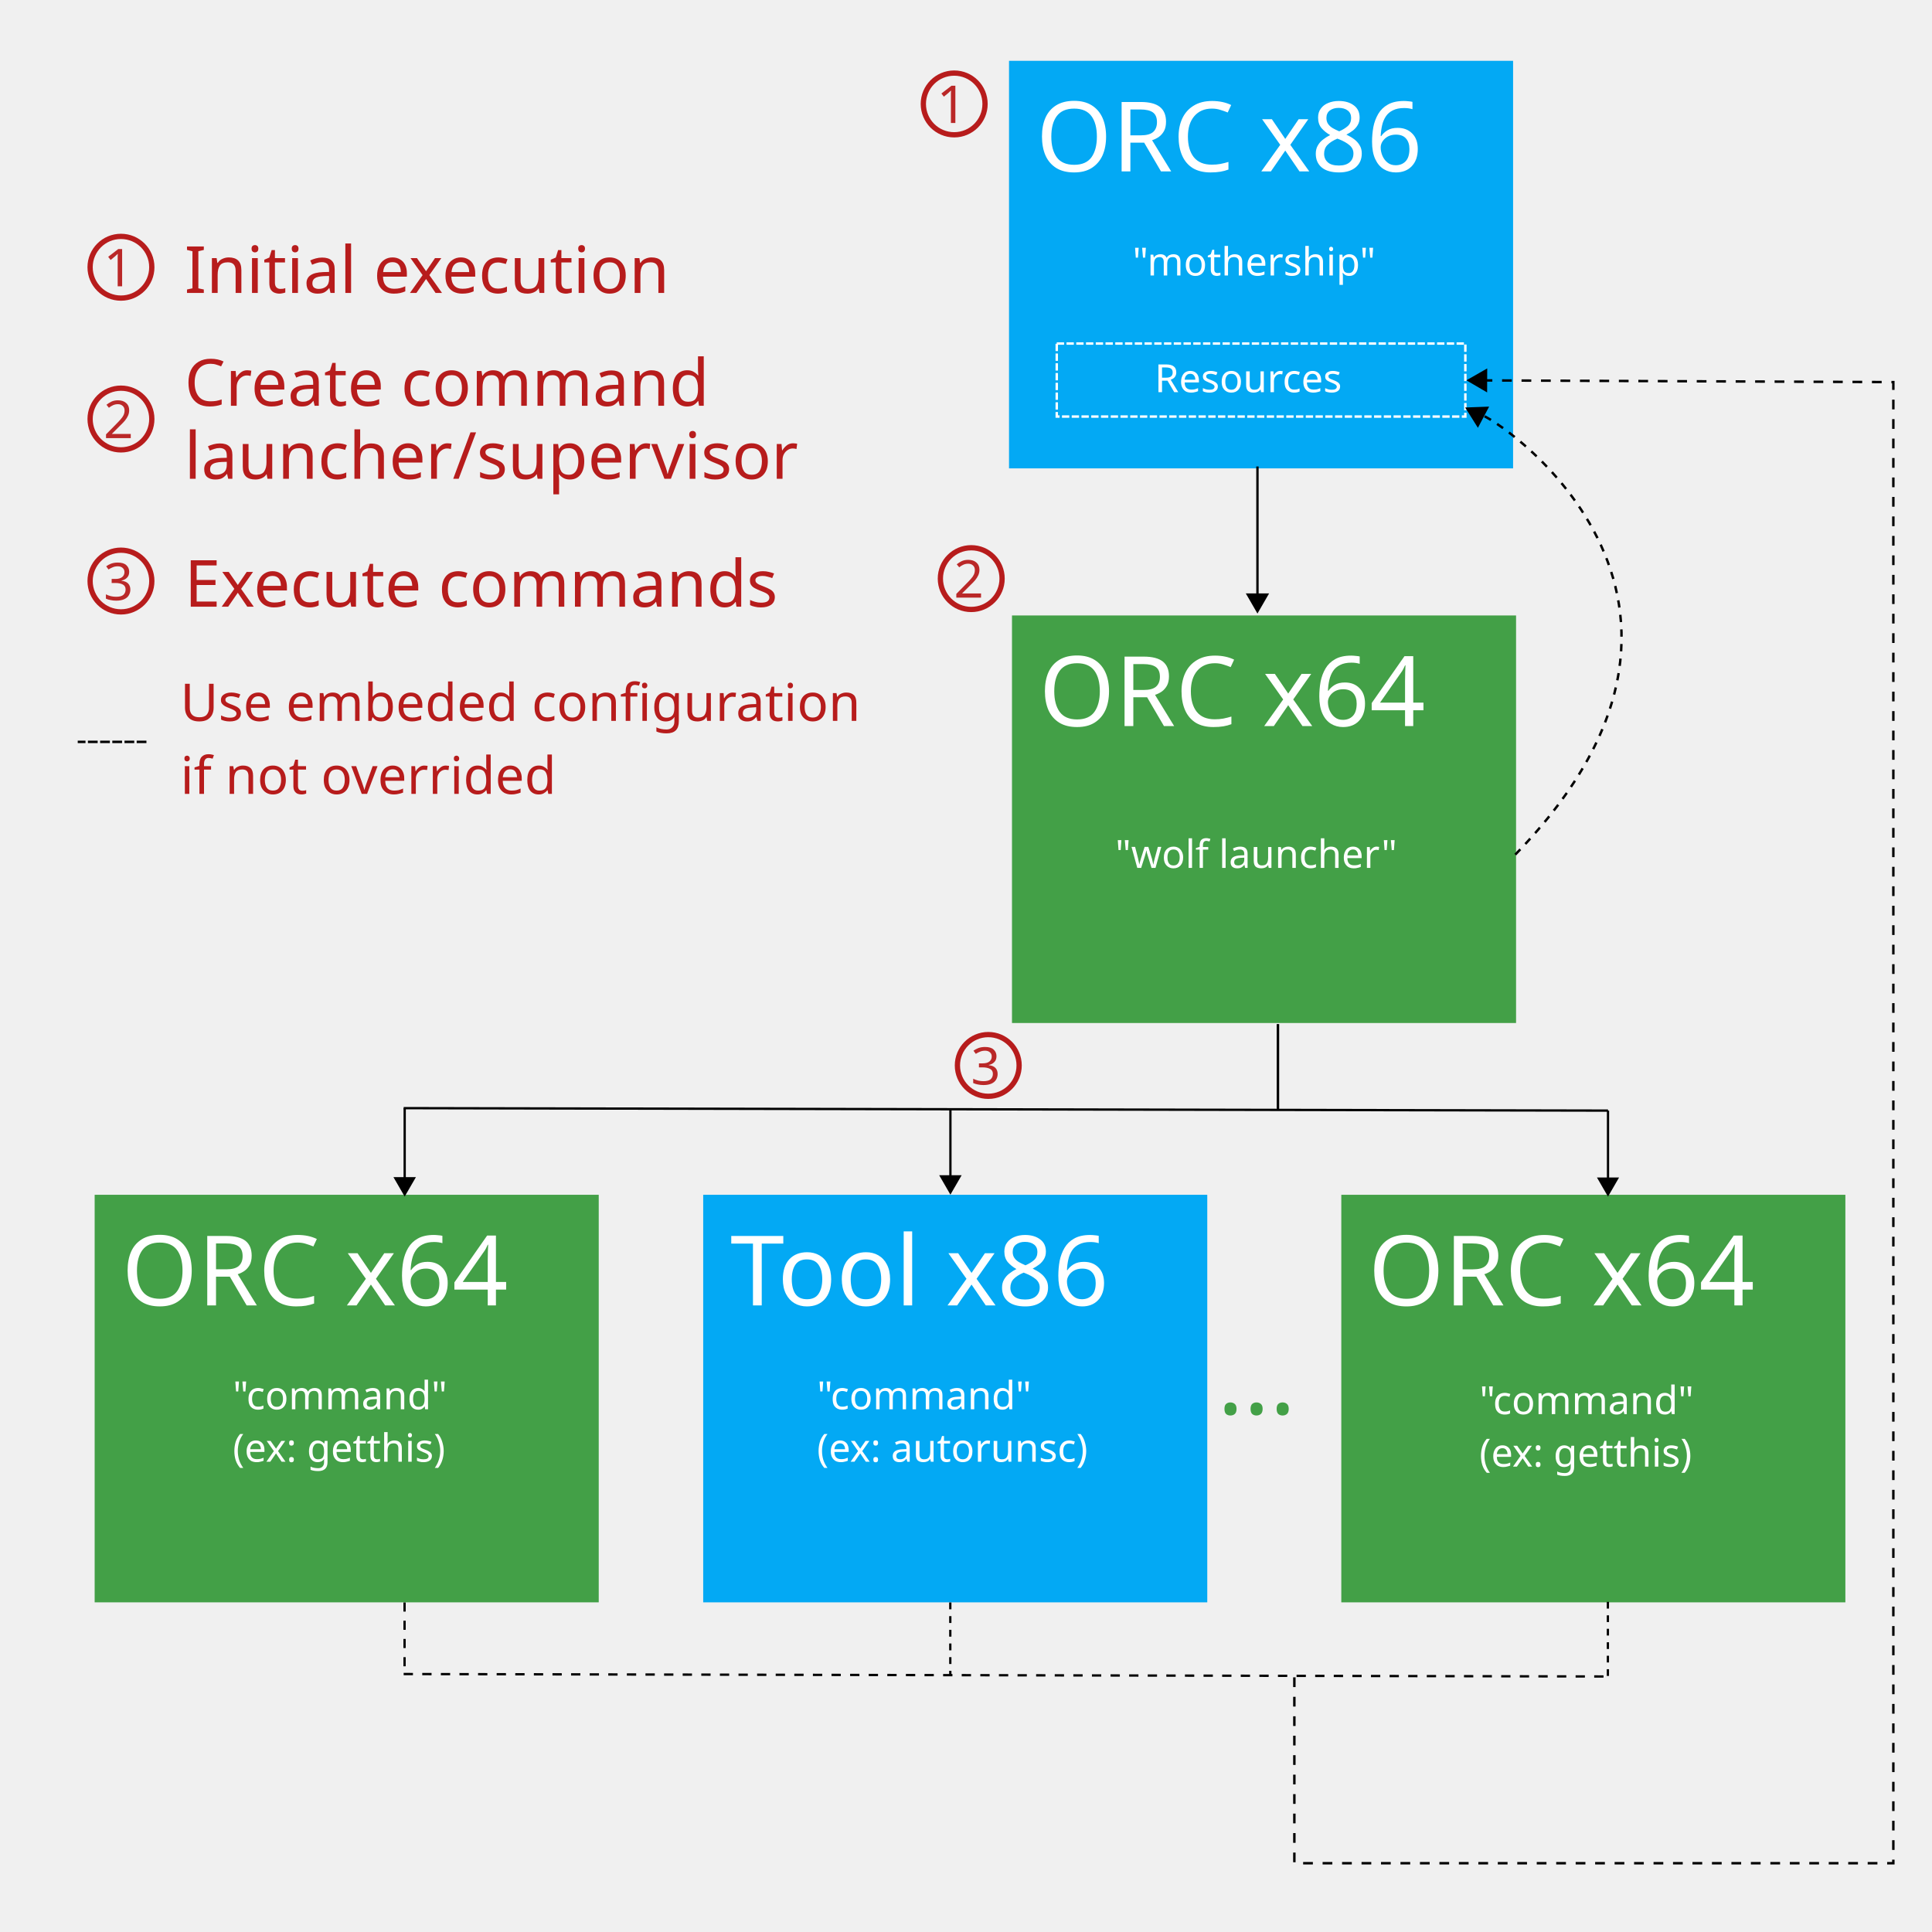
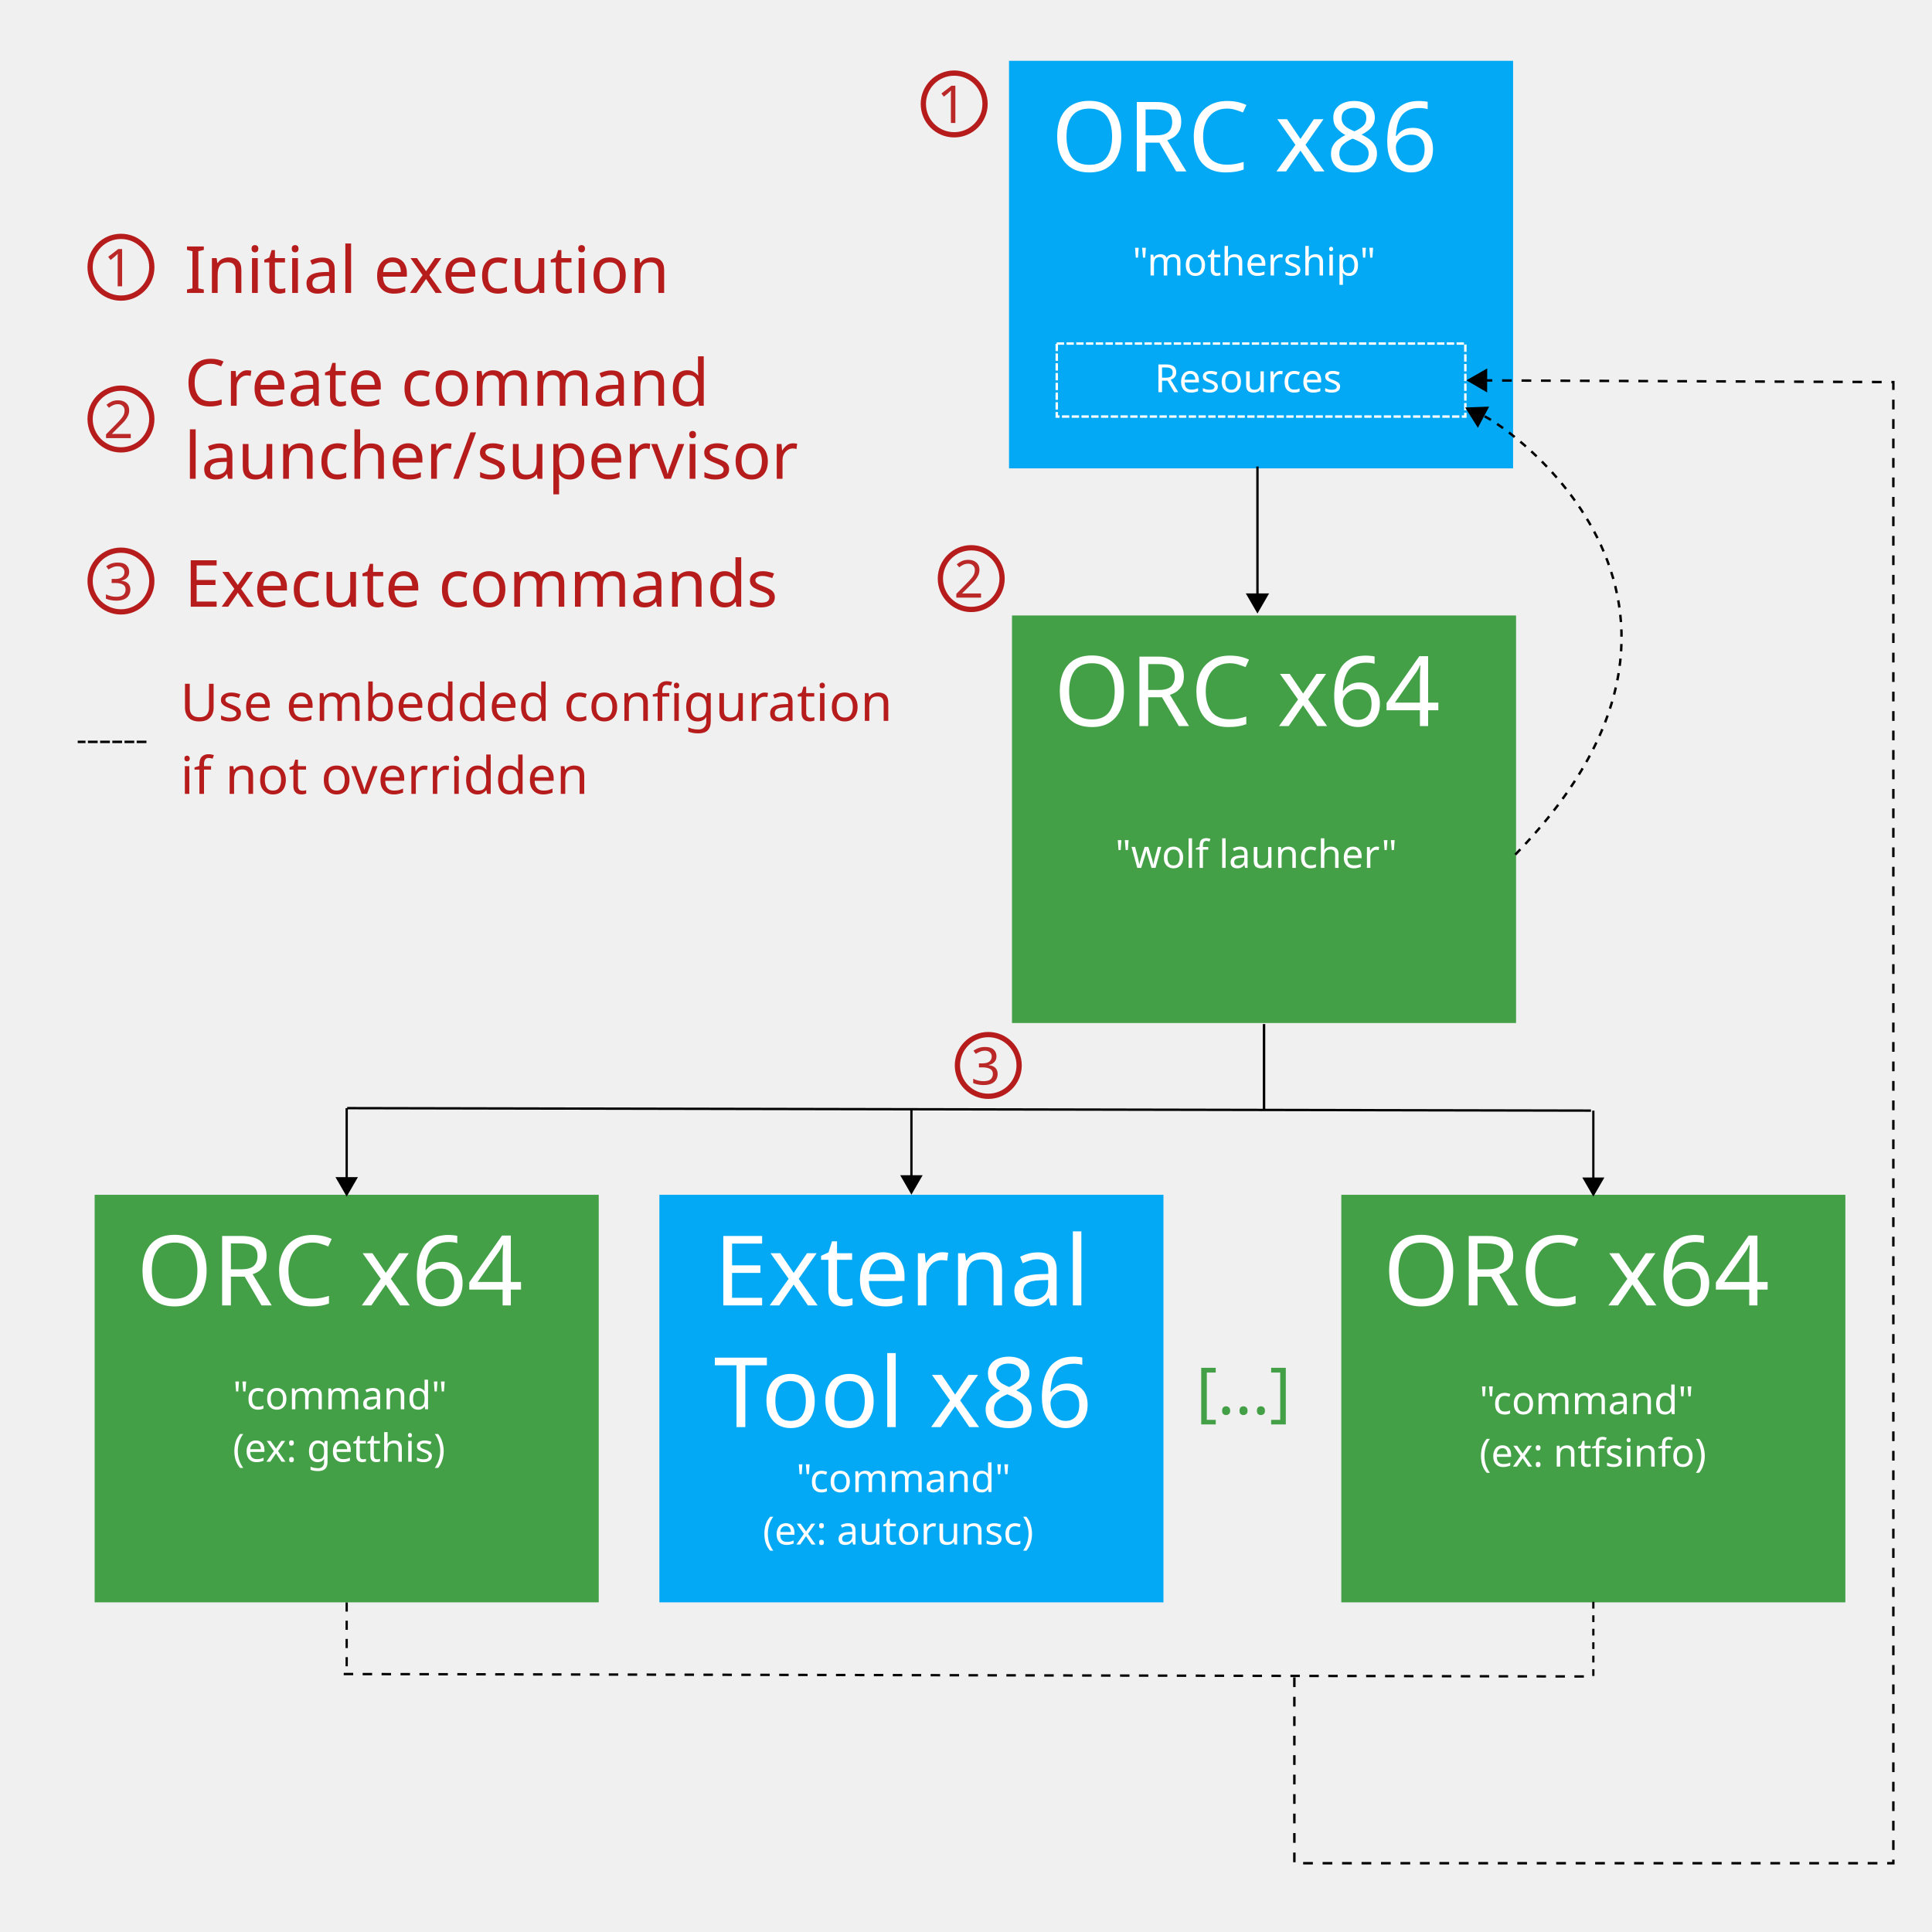
<svg xmlns="http://www.w3.org/2000/svg" xmlns:ns1="http://www.openswatchbook.org/uri/2009/osb" width="210mm" height="210mm" viewBox="0 0 210 210" version="1.1" id="svg8">
  <defs id="defs2">
    <marker style="overflow:visible" id="marker2170" refX="0" refY="0" orient="auto">
      <path transform="scale(0.8)" style="fill:#000000;fill-opacity:1;fill-rule:evenodd;stroke:#000000;stroke-width:1pt;stroke-opacity:1" d="M 5.77,0 -2.88,5 V -5 Z" id="path2168" />
    </marker>
    <marker orient="auto" refY="0" refX="0" id="marker2064" style="overflow:visible">
      <path id="path2062" d="M 5.77,0 -2.88,5 V -5 Z" style="fill:#000000;fill-opacity:1;fill-rule:evenodd;stroke:#000000;stroke-width:1pt;stroke-opacity:1" transform="scale(0.8)" />
    </marker>
    <marker style="overflow:visible" id="marker1934" refX="0" refY="0" orient="auto">
      <path transform="scale(0.8)" style="fill:#000000;fill-opacity:1;fill-rule:evenodd;stroke:#000000;stroke-width:1pt;stroke-opacity:1" d="M 5.77,0 -2.88,5 V -5 Z" id="path1932" />
    </marker>
    <marker orient="auto" refY="0" refX="0" id="marker5995" style="overflow:visible">
      <path id="path5993" d="M 5.77,0 -2.88,5 V -5 Z" style="fill:#000000;fill-opacity:1;fill-rule:evenodd;stroke:#000000;stroke-width:1pt;stroke-opacity:1" transform="scale(0.8)" />
    </marker>
    <marker style="overflow:visible" id="marker5535" refX="0" refY="0" orient="auto">
      <path transform="scale(0.8)" style="fill:#000000;fill-opacity:1;fill-rule:evenodd;stroke:#000000;stroke-width:1pt;stroke-opacity:1" d="M 5.77,0 -2.88,5 V -5 Z" id="path5533" />
    </marker>
    <marker orient="auto" refY="0" refX="0" id="TriangleOutL" style="overflow:visible">
      <path id="path5012" d="M 5.77,0 -2.88,5 V -5 Z" style="fill:#000000;fill-opacity:1;fill-rule:evenodd;stroke:#000000;stroke-width:1pt;stroke-opacity:1" transform="scale(0.8)" />
    </marker>
    <marker orient="auto" refY="0" refX="0" id="Arrow2Mend" style="overflow:visible">
      <path id="path4897" style="fill:#000000;fill-opacity:1;fill-rule:evenodd;stroke:#000000;stroke-width:0.625;stroke-linejoin:round;stroke-opacity:1" d="M 8.719,4.034 -2.207,0.016 8.719,-4.002 c -1.745,2.372 -1.735,5.617 -6e-7,8.035 z" transform="scale(-0.6)" />
    </marker>
    <linearGradient id="linearGradient4564" ns1:paint="solid">
      <stop style="stop-color:#000000;stop-opacity:1;" offset="0" id="stop4562" />
    </linearGradient>
    <marker orient="auto" refY="0" refX="0" id="TriangleOutL-1" style="overflow:visible">
      <path id="path5012-4" d="M 5.77,0 -2.88,5 V -5 Z" style="fill:#000000;fill-opacity:1;fill-rule:evenodd;stroke:#000000;stroke-width:1pt;stroke-opacity:1" transform="scale(0.8)" />
    </marker>
    <marker style="overflow:visible" id="marker5535-3" refX="0" refY="0" orient="auto">
      <path transform="scale(0.8)" style="fill:#000000;fill-opacity:1;fill-rule:evenodd;stroke:#000000;stroke-width:1pt;stroke-opacity:1" d="M 5.77,0 -2.88,5 V -5 Z" id="path5533-9" />
    </marker>
    <marker orient="auto" refY="0" refX="0" id="marker5995-9-7" style="overflow:visible">
      <path id="path5993-5-6" d="M 5.77,0 -2.88,5 V -5 Z" style="fill:#000000;fill-opacity:1;fill-rule:evenodd;stroke:#000000;stroke-width:1pt;stroke-opacity:1" transform="scale(0.8)" />
    </marker>
    <marker orient="auto" refY="0" refX="0" id="marker5995-9" style="overflow:visible">
      <path id="path5993-5" d="M 5.77,0 -2.88,5 V -5 Z" style="fill:#000000;fill-opacity:1;fill-rule:evenodd;stroke:#000000;stroke-width:1pt;stroke-opacity:1" transform="scale(0.8)" />
    </marker>
    <marker orient="auto" refY="0" refX="0" id="marker5995-0" style="overflow:visible">
      <path id="path5993-3" d="M 5.77,0 -2.88,5 V -5 Z" style="fill:#000000;fill-opacity:1;fill-rule:evenodd;stroke:#000000;stroke-width:1pt;stroke-opacity:1" transform="scale(0.8)" />
    </marker>
    <marker style="overflow:visible" id="marker5535-2" refX="0" refY="0" orient="auto">
      <path transform="scale(0.8)" style="fill:#000000;fill-opacity:1;fill-rule:evenodd;stroke:#000000;stroke-width:1pt;stroke-opacity:1" d="M 5.77,0 -2.88,5 V -5 Z" id="path5533-7" />
    </marker>
    <marker style="overflow:visible" id="marker5535-3-0" refX="0" refY="0" orient="auto">
      <path transform="scale(0.8)" style="fill:#000000;fill-opacity:1;fill-rule:evenodd;stroke:#000000;stroke-width:1pt;stroke-opacity:1" d="M 5.77,0 -2.88,5 V -5 Z" id="path5533-9-4" />
    </marker>
  </defs>
  <g id="layer1" transform="translate(0,-87)">
    <rect id="rect4534" width="54.79" height="44.299" x="109.676" y="93.611" style="fill:#03a9f4;fill-opacity:1;stroke:none;stroke-width:0.234;stroke-opacity:1" />
-     <text xml:space="preserve" style="font-style:normal;font-weight:normal;font-size:10.583px;line-height:1.25;font-family:sans-serif;letter-spacing:0px;word-spacing:0px;fill:#ffffff;fill-opacity:1;stroke:none;stroke-width:0.265" x="112.616" y="105.633" id="text4546">
-       <tspan x="112.616" y="105.633" style="fill:#ffffff;fill-opacity:1;stroke-width:0.265" id="tspan4570">ORC x86</tspan>
+     <text xml:space="preserve" style="font-style:normal;font-weight:normal;font-size:10.583px;line-height:1.25;font-family:sans-serif;letter-spacing:0px;word-spacing:0px;fill:#ffffff;fill-opacity:1;stroke:none;stroke-width:0.265" x="114.269" y="105.633" id="text4546">
+       <tspan x="114.269" y="105.633" style="fill:#ffffff;fill-opacity:1;stroke-width:0.265" id="tspan4570">ORC x86</tspan>
    </text>
    <flowRoot xml:space="preserve" id="flowRoot4584" style="font-style:normal;font-weight:normal;font-size:40px;line-height:1.25;font-family:sans-serif;letter-spacing:0px;word-spacing:0px;fill:#000000;fill-opacity:1;stroke:none">
      <flowRegion id="flowRegion4586">
        <rect id="rect4588" width="278.571" height="124.286" x="290" y="234.663" />
      </flowRegion>
      <flowPara id="flowPara4590" />
    </flowRoot>
    <g id="g169" transform="translate(0,86.25422)">
      <text id="text4594" y="43.378" x="125.511" style="font-style:normal;font-weight:normal;font-size:10.583px;line-height:1.25;font-family:sans-serif;letter-spacing:0px;word-spacing:0px;fill:#ffffff;fill-opacity:1;stroke:none;stroke-width:0.265" xml:space="preserve">
        <tspan style="font-size:4.233px;fill:#ffffff;stroke-width:0.265" y="43.378" x="125.511" id="tspan4592">Resources</tspan>
      </text>
      <rect y="38.086" x="114.865" height="7.938" width="44.412" id="rect4596" style="fill:none;fill-opacity:1;stroke:#ffffff;stroke-width:0.265;stroke-miterlimit:4;stroke-dasharray:0.795, 0.265;stroke-dashoffset:0;stroke-opacity:1" />
    </g>
    <text xml:space="preserve" style="font-style:normal;font-weight:normal;font-size:4.233px;line-height:1.25;font-family:sans-serif;letter-spacing:0px;word-spacing:0px;fill:#ffffff;fill-opacity:1;stroke:none;stroke-width:0.265;stroke-opacity:1" x="123.098" y="116.942" id="text4600">
      <tspan id="tspan4598" x="123.098" y="116.942" style="font-size:4.233px;fill:#ffffff;fill-opacity:1;stroke:none;stroke-width:0.265;stroke-opacity:1">"mothership"</tspan>
    </text>
    <rect id="rect4534-8" width="54.79" height="44.299" x="109.999" y="153.898" style="fill:#43a047;fill-opacity:1;stroke:none;stroke-width:0.234;stroke-opacity:1" />
-     <text xml:space="preserve" style="font-style:normal;font-weight:normal;font-size:10.583px;line-height:1.25;font-family:sans-serif;letter-spacing:0px;word-spacing:0px;fill:#ffffff;fill-opacity:1;stroke:none;stroke-width:0.265" x="112.939" y="165.92" id="text4546-2">
-       <tspan x="112.939" y="165.92" style="fill:#ffffff;fill-opacity:1;stroke-width:0.265" id="tspan4570-9">ORC x64</tspan>
+     <text xml:space="preserve" style="font-style:normal;font-weight:normal;font-size:10.583px;line-height:1.25;font-family:sans-serif;letter-spacing:0px;word-spacing:0px;fill:#ffffff;fill-opacity:1;stroke:none;stroke-width:0.265" x="114.556" y="165.92" id="text4546-2">
+       <tspan x="114.556" y="165.92" style="fill:#ffffff;fill-opacity:1;stroke-width:0.265" id="tspan4570-9">ORC x64</tspan>
    </text>
    <text xml:space="preserve" style="font-style:normal;font-weight:normal;font-size:4.233px;line-height:1.25;font-family:sans-serif;letter-spacing:0px;word-spacing:0px;fill:#ffffff;fill-opacity:1;stroke:none;stroke-width:0.265;stroke-opacity:1" x="121.218" y="181.338" id="text4600-9">
      <tspan id="tspan4598-4" x="121.218" y="181.338" style="font-size:4.233px;fill:#ffffff;fill-opacity:1;stroke:none;stroke-width:0.265;stroke-opacity:1">"wolf launcher"</tspan>
    </text>
    <g id="g1706">
      <rect style="fill:#43a047;fill-opacity:1;stroke:none;stroke-width:0.234;stroke-opacity:1" y="216.868" x="10.289" height="44.299" width="54.79" id="rect4534-8-4" />
-       <text id="text4546-2-2" y="228.89" x="13.229" style="font-style:normal;font-weight:normal;font-size:10.583px;line-height:1.25;font-family:sans-serif;letter-spacing:0px;word-spacing:0px;fill:#ffffff;fill-opacity:1;stroke:none;stroke-width:0.265" xml:space="preserve">
-         <tspan id="tspan4570-9-6" style="fill:#ffffff;fill-opacity:1;stroke-width:0.265" y="228.89" x="13.229">ORC x64</tspan>
+       <text id="text4546-2-2" y="228.89" x="14.846" style="font-style:normal;font-weight:normal;font-size:10.583px;line-height:1.25;font-family:sans-serif;letter-spacing:0px;word-spacing:0px;fill:#ffffff;fill-opacity:1;stroke:none;stroke-width:0.265" xml:space="preserve">
+         <tspan id="tspan4570-9-6" style="fill:#ffffff;fill-opacity:1;stroke-width:0.265" y="228.89" x="14.846">ORC x64</tspan>
      </text>
      <g id="g199" transform="translate(-14.2875,68.60273)">
        <text xml:space="preserve" style="font-style:normal;font-weight:normal;font-size:4.233px;line-height:1.25;font-family:sans-serif;letter-spacing:0px;word-spacing:0px;fill:#ffffff;fill-opacity:1;stroke:none;stroke-width:0.265;stroke-opacity:1" x="39.59" y="177.284" id="text4600-9-3">
          <tspan id="tspan4598-4-7" x="39.59" y="177.284" style="font-size:4.233px;fill:#ffffff;fill-opacity:1;stroke:none;stroke-width:0.265;stroke-opacity:1">(ex: getthis)</tspan>
        </text>
        <text xml:space="preserve" style="font-style:normal;font-weight:normal;font-size:4.233px;line-height:1.25;font-family:sans-serif;letter-spacing:0px;word-spacing:0px;fill:#ffffff;fill-opacity:1;stroke:none;stroke-width:0.265;stroke-opacity:1" x="39.59" y="171.576" id="text4600-9-3-3">
          <tspan id="tspan4598-4-7-8" x="39.59" y="171.576" style="font-size:4.233px;fill:#ffffff;fill-opacity:1;stroke:none;stroke-width:0.265;stroke-opacity:1">"command"</tspan>
        </text>
      </g>
    </g>
    <g id="g1766" transform="translate(-5.593856,-137.5833)">
      <text xml:space="preserve" style="font-style:normal;font-weight:normal;font-size:10.583px;line-height:0.75;font-family:sans-serif;letter-spacing:0px;word-spacing:0px;fill:#b71c1c;fill-opacity:1;stroke:none;stroke-width:0.265" x="25.203" y="302.94" id="text6057-0-0-7">
-         <tspan id="tspan6140-1-2" x="25.203" y="302.94" style="font-size:5.644px;line-height:0.75;fill:#b71c1c;fill-opacity:1;stroke-width:0.265">Use embeded configuration</tspan>
-         <tspan id="tspan1597" x="25.203" y="310.877" style="font-size:5.644px;line-height:0.75;fill:#b71c1c;fill-opacity:1;stroke-width:0.265">if not overrided</tspan>
-       </text>
-     </g>
-     <g transform="translate(69.32084,65.42772)" id="g4758-8">
+         <tspan id="tspan6140-1-2" x="25.203" y="302.94" style="font-size:5.644px;line-height:0.75;fill:#b71c1c;fill-opacity:1;stroke-width:0.265">Use embedded configuration</tspan>
+         <tspan id="tspan1597" x="25.203" y="310.877" style="font-size:5.644px;line-height:0.75;fill:#b71c1c;fill-opacity:1;stroke-width:0.265">if not overridden</tspan>
+       </text>
+     </g>
+     <g transform="translate(64.55834,65.42772)" id="g4758-8">
      <rect style="fill:#03a9f4;fill-opacity:1;stroke:none;stroke-width:0.234;stroke-opacity:1" y="151.441" x="7.114" height="44.299" width="54.79" id="rect4534-8-4-2" />
-       <text id="text4546-2-2-9" y="163.464" x="10.054" style="font-style:normal;font-weight:normal;font-size:10.583px;line-height:1.25;font-family:sans-serif;letter-spacing:0px;word-spacing:0px;fill:#ffffff;fill-opacity:1;stroke:none;stroke-width:0.265" xml:space="preserve">
-         <tspan id="tspan4570-9-6-0" style="fill:#ffffff;fill-opacity:1;stroke-width:0.265" y="163.464" x="10.054">Tool x86</tspan>
-       </text>
-       <g id="g193" transform="translate(-2.645833,3.175)">
+       <text id="text4546-2-2-9" y="163.464" x="13.033" style="font-style:normal;font-weight:normal;font-size:10.583px;line-height:1.25;font-family:sans-serif;letter-spacing:0px;word-spacing:0px;fill:#ffffff;fill-opacity:1;stroke:none;stroke-width:0.265" xml:space="preserve">
+         <tspan id="tspan4570-9-6-0" style="fill:#ffffff;fill-opacity:1;stroke-width:0.265" y="163.464" x="13.033">External</tspan>
+         <tspan style="fill:#ffffff;fill-opacity:1;stroke-width:0.265" y="176.693" x="13.033" id="tspan289">Tool x86</tspan>
+       </text>
+       <g id="g193" transform="translate(-3.773398,12.17084)">
        <text xml:space="preserve" style="font-style:normal;font-weight:normal;font-size:4.233px;line-height:1.25;font-family:sans-serif;letter-spacing:0px;word-spacing:0px;fill:#ffffff;fill-opacity:1;stroke:none;stroke-width:0.265;stroke-opacity:1" x="22.128" y="177.284" id="text4600-9-3-35">
          <tspan id="tspan4598-4-7-83" x="22.128" y="177.284" style="font-size:4.233px;fill:#ffffff;fill-opacity:1;stroke:none;stroke-width:0.265;stroke-opacity:1">(ex: autorunsc)</tspan>
        </text>
-         <text xml:space="preserve" style="font-style:normal;font-weight:normal;font-size:4.233px;line-height:1.25;font-family:sans-serif;letter-spacing:0px;word-spacing:0px;fill:#ffffff;fill-opacity:1;stroke:none;stroke-width:0.265;stroke-opacity:1" x="22.128" y="171.576" id="text4600-9-3-3-6">
-           <tspan id="tspan4598-4-7-8-7" x="22.128" y="171.576" style="font-size:4.233px;fill:#ffffff;fill-opacity:1;stroke:none;stroke-width:0.265;stroke-opacity:1">"command"</tspan>
+         <text xml:space="preserve" style="font-style:normal;font-weight:normal;font-size:4.233px;line-height:1.25;font-family:sans-serif;letter-spacing:0px;word-spacing:0px;fill:#ffffff;fill-opacity:1;stroke:none;stroke-width:0.265;stroke-opacity:1" x="25.762" y="171.576" id="text4600-9-3-3-6">
+           <tspan id="tspan4598-4-7-8-7" x="25.762" y="171.576" style="font-size:4.233px;fill:#ffffff;fill-opacity:1;stroke:none;stroke-width:0.265;stroke-opacity:1">"command"</tspan>
        </text>
      </g>
    </g>
    <g transform="translate(121.217,65.42772)" id="g4758-8-7">
      <rect style="fill:#43a047;fill-opacity:1;stroke:none;stroke-width:0.234;stroke-opacity:1" y="151.441" x="24.577" height="44.299" width="54.79" id="rect4534-8-4-2-7" />
-       <text id="text4546-2-2-9-9" y="163.464" x="27.517" style="font-style:normal;font-weight:normal;font-size:10.583px;line-height:1.25;font-family:sans-serif;letter-spacing:0px;word-spacing:0px;fill:#ffffff;fill-opacity:1;stroke:none;stroke-width:0.265" xml:space="preserve">
-         <tspan id="tspan4570-9-6-0-1" style="fill:#ffffff;fill-opacity:1;stroke-width:0.265" y="163.464" x="27.517">ORC x64</tspan>
+       <text id="text4546-2-2-9-9" y="163.464" x="29.133" style="font-style:normal;font-weight:normal;font-size:10.583px;line-height:1.25;font-family:sans-serif;letter-spacing:0px;word-spacing:0px;fill:#ffffff;fill-opacity:1;stroke:none;stroke-width:0.265" xml:space="preserve">
+         <tspan id="tspan4570-9-6-0-1" style="fill:#ffffff;fill-opacity:1;stroke-width:0.265" y="163.464" x="29.133">ORC x64</tspan>
      </text>
      <g id="g187" transform="translate(0,3.704167)">
        <text xml:space="preserve" style="font-style:normal;font-weight:normal;font-size:4.233px;line-height:1.25;font-family:sans-serif;letter-spacing:0px;word-spacing:0px;fill:#ffffff;fill-opacity:1;stroke:none;stroke-width:0.265;stroke-opacity:1" x="39.59" y="177.284" id="text4600-9-3-35-4">
-           <tspan id="tspan4598-4-7-83-7" x="39.59" y="177.284" style="font-size:4.233px;fill:#ffffff;fill-opacity:1;stroke:none;stroke-width:0.265;stroke-opacity:1">(ex: getthis)</tspan>
+           <tspan id="tspan4598-4-7-83-7" x="39.59" y="177.284" style="font-size:4.233px;fill:#ffffff;fill-opacity:1;stroke:none;stroke-width:0.265;stroke-opacity:1">(ex: ntfsinfo)</tspan>
        </text>
        <text xml:space="preserve" style="font-style:normal;font-weight:normal;font-size:4.233px;line-height:1.25;font-family:sans-serif;letter-spacing:0px;word-spacing:0px;fill:#ffffff;fill-opacity:1;stroke:none;stroke-width:0.265;stroke-opacity:1" x="39.59" y="171.576" id="text4600-9-3-3-6-1">
          <tspan id="tspan4598-4-7-8-7-7" x="39.59" y="171.576" style="font-size:4.233px;fill:#ffffff;fill-opacity:1;stroke:none;stroke-width:0.265;stroke-opacity:1">"command"</tspan>
        </text>
      </g>
    </g>
-     <text xml:space="preserve" style="font-style:normal;font-weight:normal;font-size:10.583px;line-height:1.25;font-family:sans-serif;letter-spacing:0px;word-spacing:0px;fill:#43a047;fill-opacity:1;stroke:none;stroke-width:0.265" x="132.329" y="240.718" id="text4852">
-       <tspan id="tspan4850" x="132.329" y="240.718" style="fill:#43a047;fill-opacity:1;stroke-width:0.265">...</tspan>
+     <text xml:space="preserve" style="font-style:normal;font-variant:normal;font-weight:normal;font-stretch:normal;font-size:7.056px;line-height:1.25;font-family:sans-serif;-inkscape-font-specification:'sans-serif, Normal';font-variant-ligatures:normal;font-variant-caps:normal;font-variant-numeric:normal;font-feature-settings:normal;text-align:start;letter-spacing:0px;word-spacing:0px;writing-mode:lr-tb;text-anchor:start;fill:#43a047;fill-opacity:1;stroke:none;stroke-width:0.265" x="130.004" y="240.718" id="text4852">
+       <tspan id="tspan4850" x="130.004" y="240.718" style="font-style:normal;font-variant:normal;font-weight:normal;font-stretch:normal;font-size:7.056px;font-family:sans-serif;-inkscape-font-specification:'sans-serif, Normal';font-variant-ligatures:normal;font-variant-caps:normal;font-variant-numeric:normal;font-feature-settings:normal;text-align:start;writing-mode:lr-tb;text-anchor:start;fill:#43a047;fill-opacity:1;stroke-width:0.265">[...]</tspan>
    </text>
    <path style="fill:none;stroke:#000000;stroke-width:0.257;stroke-linecap:butt;stroke-linejoin:miter;stroke-miterlimit:4;stroke-dasharray:none;stroke-opacity:1;marker-end:url(#TriangleOutL)" d="m 136.68,137.704 v 14.527" id="path4868" />
-     <path style="fill:none;stroke:#000000;stroke-width:0.253px;stroke-linecap:butt;stroke-linejoin:miter;stroke-opacity:1" d="m 43.875,207.451 130.908,0.267 v 0" id="path5517" />
-     <path style="fill:none;stroke:#000000;stroke-width:0.248px;stroke-linecap:butt;stroke-linejoin:miter;stroke-opacity:1;marker-end:url(#marker5535)" d="m 43.987,207.45 c 0,8.203 0,8.203 0,8.203" id="path5519" />
-     <path style="fill:none;stroke:#000000;stroke-width:0.244px;stroke-linecap:butt;stroke-linejoin:miter;stroke-opacity:1;marker-end:url(#marker5535-3)" d="m 174.783,207.718 c 0,7.964 0,7.964 0,7.964" id="path5519-8" />
+     <path style="fill:none;stroke:#000000;stroke-width:0.257px;stroke-linecap:butt;stroke-linejoin:miter;stroke-opacity:1" d="m 37.736,207.451 135.195,0.267 v 0" id="path5517" />
+     <path style="fill:none;stroke:#000000;stroke-width:0.248px;stroke-linecap:butt;stroke-linejoin:miter;stroke-opacity:1;marker-end:url(#marker5535)" d="m 37.684,207.45 c 0,8.203 0,8.203 0,8.203" id="path5519" />
+     <path style="fill:none;stroke:#000000;stroke-width:0.244px;stroke-linecap:butt;stroke-linejoin:miter;stroke-opacity:1;marker-end:url(#marker5535-3)" d="m 173.189,207.718 c 0,7.964 0,7.964 0,7.964" id="path5519-8" />
    <text xml:space="preserve" style="font-style:normal;font-weight:normal;font-size:10.583px;line-height:1.25;font-family:sans-serif;letter-spacing:0px;word-spacing:0px;fill:#000000;fill-opacity:1;stroke:none;stroke-width:0.265" x="25.391" y="37.481" id="text6047">
      <tspan id="tspan6045" x="25.391" y="47.137" style="stroke-width:0.265" />
    </text>
    <g id="g6222" transform="translate(-112.7562,53.86277)">
      <circle r="3.354" cy="78.683" cx="125.904" id="path6049-4" style="fill:none;fill-opacity:1;stroke:#b71c1c;stroke-width:0.572;stroke-miterlimit:4;stroke-dasharray:none;stroke-dashoffset:0;stroke-opacity:1" />
      <text id="text6053-4" y="80.754" x="124.016" style="font-style:normal;font-weight:normal;font-size:3.896px;line-height:1.25;font-family:sans-serif;letter-spacing:0px;word-spacing:0px;fill:#b71c1c;fill-opacity:0.941;stroke:none;stroke-width:0.133;stroke-miterlimit:4;stroke-dasharray:none;stroke-opacity:1" xml:space="preserve">
        <tspan style="font-size:5.677px;line-height:1.25;fill:#b71c1c;fill-opacity:0.941;stroke:none;stroke-width:0.133;stroke-miterlimit:4;stroke-dasharray:none;stroke-opacity:1" y="80.754" x="124.016" id="tspan6051-2">2</tspan>
      </text>
      <text id="text6057-0" y="77.241" x="130.97" style="font-style:normal;font-weight:normal;font-size:10.583px;line-height:0.75;font-family:sans-serif;letter-spacing:0px;word-spacing:0px;fill:#b71c1c;fill-opacity:1;stroke:none;stroke-width:0.265" xml:space="preserve">
        <tspan style="font-size:7.056px;line-height:0.75;fill:#b71c1c;fill-opacity:1;stroke-width:0.265" y="77.241" x="130.97" id="tspan6140"> Create command</tspan>
        <tspan style="font-size:7.056px;line-height:0.75;fill:#b71c1c;fill-opacity:1;stroke-width:0.265" y="85.178" x="130.97" id="tspan6777"> launcher/supervisor</tspan>
      </text>
      <g id="g1026" transform="translate(0,1.058333)">
        <circle style="fill:none;fill-opacity:1;stroke:#b71c1c;stroke-width:0.572;stroke-miterlimit:4;stroke-dasharray:none;stroke-dashoffset:0;stroke-opacity:1" id="path6049-4-2" cx="218.325" cy="94.971" r="3.354" />
        <text xml:space="preserve" style="font-style:normal;font-weight:normal;font-size:3.896px;line-height:1.25;font-family:sans-serif;letter-spacing:0px;word-spacing:0px;fill:#b71c1c;fill-opacity:0.941;stroke:none;stroke-width:0.133;stroke-miterlimit:4;stroke-dasharray:none;stroke-opacity:1" x="216.437" y="97.041" id="text6053-4-5">
          <tspan id="tspan6051-2-6" x="216.437" y="97.041" style="font-size:5.677px;line-height:1.25;fill:#b71c1c;fill-opacity:0.941;stroke:none;stroke-width:0.133;stroke-miterlimit:4;stroke-dasharray:none;stroke-opacity:1">2</tspan>
        </text>
      </g>
    </g>
    <text id="text6182" y="109.911" x="144.058" style="font-style:normal;font-weight:normal;font-size:10.583px;line-height:1.25;font-family:sans-serif;letter-spacing:0px;word-spacing:0px;fill:#000000;fill-opacity:1;stroke:none;stroke-width:0.265" xml:space="preserve">
      <tspan style="stroke-width:0.265" y="119.567" x="144.058" id="tspan6180" />
    </text>
    <flowRoot xml:space="preserve" id="flowRoot6172" style="font-style:normal;font-weight:normal;font-size:40px;line-height:1.25;font-family:sans-serif;letter-spacing:0px;word-spacing:0px;fill:#000000;fill-opacity:1;stroke:none">
      <flowRegion id="flowRegion6174">
        <rect id="rect6176" width="367.696" height="142.128" x="538.815" y="365.915" />
      </flowRegion>
      <flowPara id="flowPara6178" />
    </flowRoot>
    <circle style="fill:none;fill-opacity:1;stroke:#b71c1c;stroke-width:0.572;stroke-miterlimit:4;stroke-dasharray:none;stroke-dashoffset:0;stroke-opacity:1" id="path6049-4-6" cx="13.148" cy="150.156" r="3.354" />
    <text xml:space="preserve" style="font-style:normal;font-weight:normal;font-size:3.896px;line-height:1.25;font-family:sans-serif;letter-spacing:0px;word-spacing:0px;fill:#b71c1c;fill-opacity:0.941;stroke:none;stroke-width:0.133;stroke-miterlimit:4;stroke-dasharray:none;stroke-opacity:1" x="11.26" y="152.227" id="text6053-4-4">
      <tspan id="tspan6051-2-0" x="11.26" y="152.227" style="font-size:5.644px;line-height:1.25;fill:#b71c1c;fill-opacity:0.941;stroke:none;stroke-width:0.133;stroke-miterlimit:4;stroke-dasharray:none;stroke-opacity:1">3</tspan>
    </text>
    <text xml:space="preserve" style="font-style:normal;font-weight:normal;font-size:10.583px;line-height:0.75;font-family:sans-serif;letter-spacing:0px;word-spacing:0px;fill:#b71c1c;fill-opacity:1;stroke:none;stroke-width:0.265" x="18.213" y="152.947" id="text6057-0-0">
      <tspan id="tspan6140-1" x="18.213" y="152.947" style="font-size:7.056px;line-height:0.75;fill:#b71c1c;fill-opacity:1;stroke-width:0.265"> Execute commands</tspan>
    </text>
    <g id="g1048" transform="translate(2.645833,1.058333)">
      <circle r="3.354" cy="201.75" cx="104.775" id="path6049-4-6-8" style="fill:none;fill-opacity:1;stroke:#b71c1c;stroke-width:0.572;stroke-miterlimit:4;stroke-dasharray:none;stroke-dashoffset:0;stroke-opacity:1" />
      <text id="text6053-4-4-4" y="203.821" x="102.887" style="font-style:normal;font-weight:normal;font-size:3.896px;line-height:1.25;font-family:sans-serif;letter-spacing:0px;word-spacing:0px;fill:#b71c1c;fill-opacity:0.941;stroke:none;stroke-width:0.133;stroke-miterlimit:4;stroke-dasharray:none;stroke-opacity:1" xml:space="preserve">
        <tspan style="font-size:5.644px;line-height:1.25;fill:#b71c1c;fill-opacity:0.941;stroke:none;stroke-width:0.133;stroke-miterlimit:4;stroke-dasharray:none;stroke-opacity:1" y="203.821" x="102.887" id="tspan6051-2-0-9">3</tspan>
      </text>
    </g>
    <g id="g6222-8" transform="translate(-181.2833,48.21252)">
      <g id="g6773" transform="translate(67.46876,2.38125)">
        <g id="g7834">
          <circle r="3.354" cy="65.454" cx="126.962" id="path6049-4-7" style="fill:none;fill-opacity:1;stroke:#b71c1c;stroke-width:0.572;stroke-miterlimit:4;stroke-dasharray:none;stroke-dashoffset:0;stroke-opacity:1" />
          <text id="text6053-4-7" y="67.525" x="125.075" style="font-style:normal;font-weight:normal;font-size:3.896px;line-height:1.25;font-family:sans-serif;letter-spacing:0px;word-spacing:0px;fill:#b71c1c;fill-opacity:0.941;stroke:none;stroke-width:0.133;stroke-miterlimit:4;stroke-dasharray:none;stroke-opacity:1" xml:space="preserve">
            <tspan style="font-size:5.677px;line-height:1.25;fill:#b71c1c;fill-opacity:0.941;stroke:none;stroke-width:0.133;stroke-miterlimit:4;stroke-dasharray:none;stroke-opacity:1" y="67.525" x="125.075" id="tspan6051-2-9">1</tspan>
          </text>
          <text id="text6057-0-1" y="68.245" x="132.028" style="font-style:normal;font-weight:normal;font-size:10.583px;line-height:0.75;font-family:sans-serif;letter-spacing:0px;word-spacing:0px;fill:#b71c1c;fill-opacity:1;stroke:none;stroke-width:0.265" xml:space="preserve">
            <tspan style="font-size:7.056px;line-height:0.75;fill:#b71c1c;fill-opacity:1;stroke-width:0.265" y="68.245" x="132.028" id="tspan6765"> Initial execution</tspan>
          </text>
          <g id="g2902" transform="translate(79.90417,-1.852083)">
            <circle style="fill:none;fill-opacity:1;stroke:#b71c1c;stroke-width:0.572;stroke-miterlimit:4;stroke-dasharray:none;stroke-dashoffset:0;stroke-opacity:1" id="path6049-4-7-5" cx="137.627" cy="49.556" r="3.354" />
            <text xml:space="preserve" style="font-style:normal;font-weight:normal;font-size:3.896px;line-height:1.25;font-family:sans-serif;letter-spacing:0px;word-spacing:0px;fill:#b71c1c;fill-opacity:0.941;stroke:none;stroke-width:0.133;stroke-miterlimit:4;stroke-dasharray:none;stroke-opacity:1" x="135.739" y="51.627" id="text6053-4-7-6">
              <tspan id="tspan6051-2-9-6" x="135.739" y="51.627" style="font-size:5.677px;line-height:1.25;fill:#b71c1c;fill-opacity:0.941;stroke:none;stroke-width:0.133;stroke-miterlimit:4;stroke-dasharray:none;stroke-opacity:1">1</tspan>
            </text>
          </g>
        </g>
      </g>
    </g>
-     <path style="fill:none;stroke:#000000;stroke-width:0.269px;stroke-linecap:butt;stroke-linejoin:miter;stroke-opacity:1" d="m 138.906,198.311 v 9.323" id="path7645" />
-     <path style="fill:none;stroke:#000000;stroke-width:0.248px;stroke-linecap:butt;stroke-linejoin:miter;stroke-opacity:1;marker-end:url(#marker5535-2)" d="m 103.306,207.605 v 7.839" id="path5519-5" />
-     <path style="fill:none;stroke:#000000;stroke-width:0.253;stroke-linecap:butt;stroke-linejoin:miter;stroke-opacity:1;stroke-miterlimit:4;stroke-dasharray:1.011,1.011;stroke-dashoffset:0" d="m 43.875,268.96 130.908,0.267 v 0" id="path5517-6" />
-     <path style="fill:none;stroke:#000000;stroke-width:0.248;stroke-linecap:butt;stroke-linejoin:miter;stroke-opacity:1;stroke-miterlimit:4;stroke-dasharray:0.991,0.991;stroke-dashoffset:0" d="m 43.974,261.181 v 7.905" id="path5519-9" />
-     <path style="fill:none;stroke:#000000;stroke-width:0.244;stroke-linecap:butt;stroke-linejoin:miter;stroke-opacity:1;stroke-miterlimit:4;stroke-dasharray:0.732,0.732;stroke-dashoffset:0" d="m 174.771,261.115 v 8.195" id="path5519-8-6" />
-     <path style="fill:none;stroke:#000000;stroke-width:0.248;stroke-linecap:butt;stroke-linejoin:miter;stroke-opacity:1;stroke-miterlimit:4;stroke-dasharray:0.743,0.743;stroke-dashoffset:0" d="m 103.293,261.181 v 7.839" id="path5519-5-4" />
+     <path style="fill:none;stroke:#000000;stroke-width:0.269px;stroke-linecap:butt;stroke-linejoin:miter;stroke-opacity:1" d="m 137.394,198.311 v 9.323" id="path7645" />
+     <path style="fill:none;stroke:#000000;stroke-width:0.248px;stroke-linecap:butt;stroke-linejoin:miter;stroke-opacity:1;marker-end:url(#marker5535-2)" d="m 99.068,207.605 v 7.839" id="path5519-5" />
+     <path style="fill:none;stroke:#000000;stroke-width:0.257;stroke-linecap:butt;stroke-linejoin:miter;stroke-miterlimit:4;stroke-dasharray:1.029, 1.029;stroke-dashoffset:0;stroke-opacity:1" d="m 37.361,268.96 135.835,0.267 v 0" id="path5517-6" />
+     <path style="fill:none;stroke:#000000;stroke-width:0.248;stroke-linecap:butt;stroke-linejoin:miter;stroke-miterlimit:4;stroke-dasharray:0.991, 0.991;stroke-dashoffset:0;stroke-opacity:1" d="m 37.684,261.181 v 7.905" id="path5519-9" />
+     <path style="fill:none;stroke:#000000;stroke-width:0.244;stroke-linecap:butt;stroke-linejoin:miter;stroke-miterlimit:4;stroke-dasharray:0.732, 0.732;stroke-dashoffset:0;stroke-opacity:1" d="m 173.189,261.115 v 8.195" id="path5519-8-6" />
    <path style="fill:none;stroke:#000000;stroke-width:0.265;stroke-linecap:butt;stroke-linejoin:miter;stroke-opacity:1;marker-end:url(#marker5995);stroke-miterlimit:4;stroke-dasharray:1.058,1.058;stroke-dashoffset:0" d="m 140.691,269.318 v 20.206 h 65.107 V 128.533 l -44.901,-0.187" id="path1451" />
    <path style="fill:none;stroke:#000000;stroke-width:0.265;stroke-linecap:butt;stroke-linejoin:miter;stroke-opacity:1;marker-end:url(#marker2170);stroke-miterlimit:4;stroke-dasharray:0.795,0.795;stroke-dashoffset:0" d="m 164.703,179.892 c 28.226,-29.007 -4.156,-48.978 -4.116,-47.895" id="path1748" />
    <path style="fill:none;stroke:#000000;stroke-width:0.265;stroke-linecap:butt;stroke-linejoin:miter;stroke-miterlimit:4;stroke-dasharray:1.06, 0.265;stroke-dashoffset:0;stroke-opacity:1" d="M 15.917,167.639 H 8.449" id="path2876" />
  </g>
</svg>
